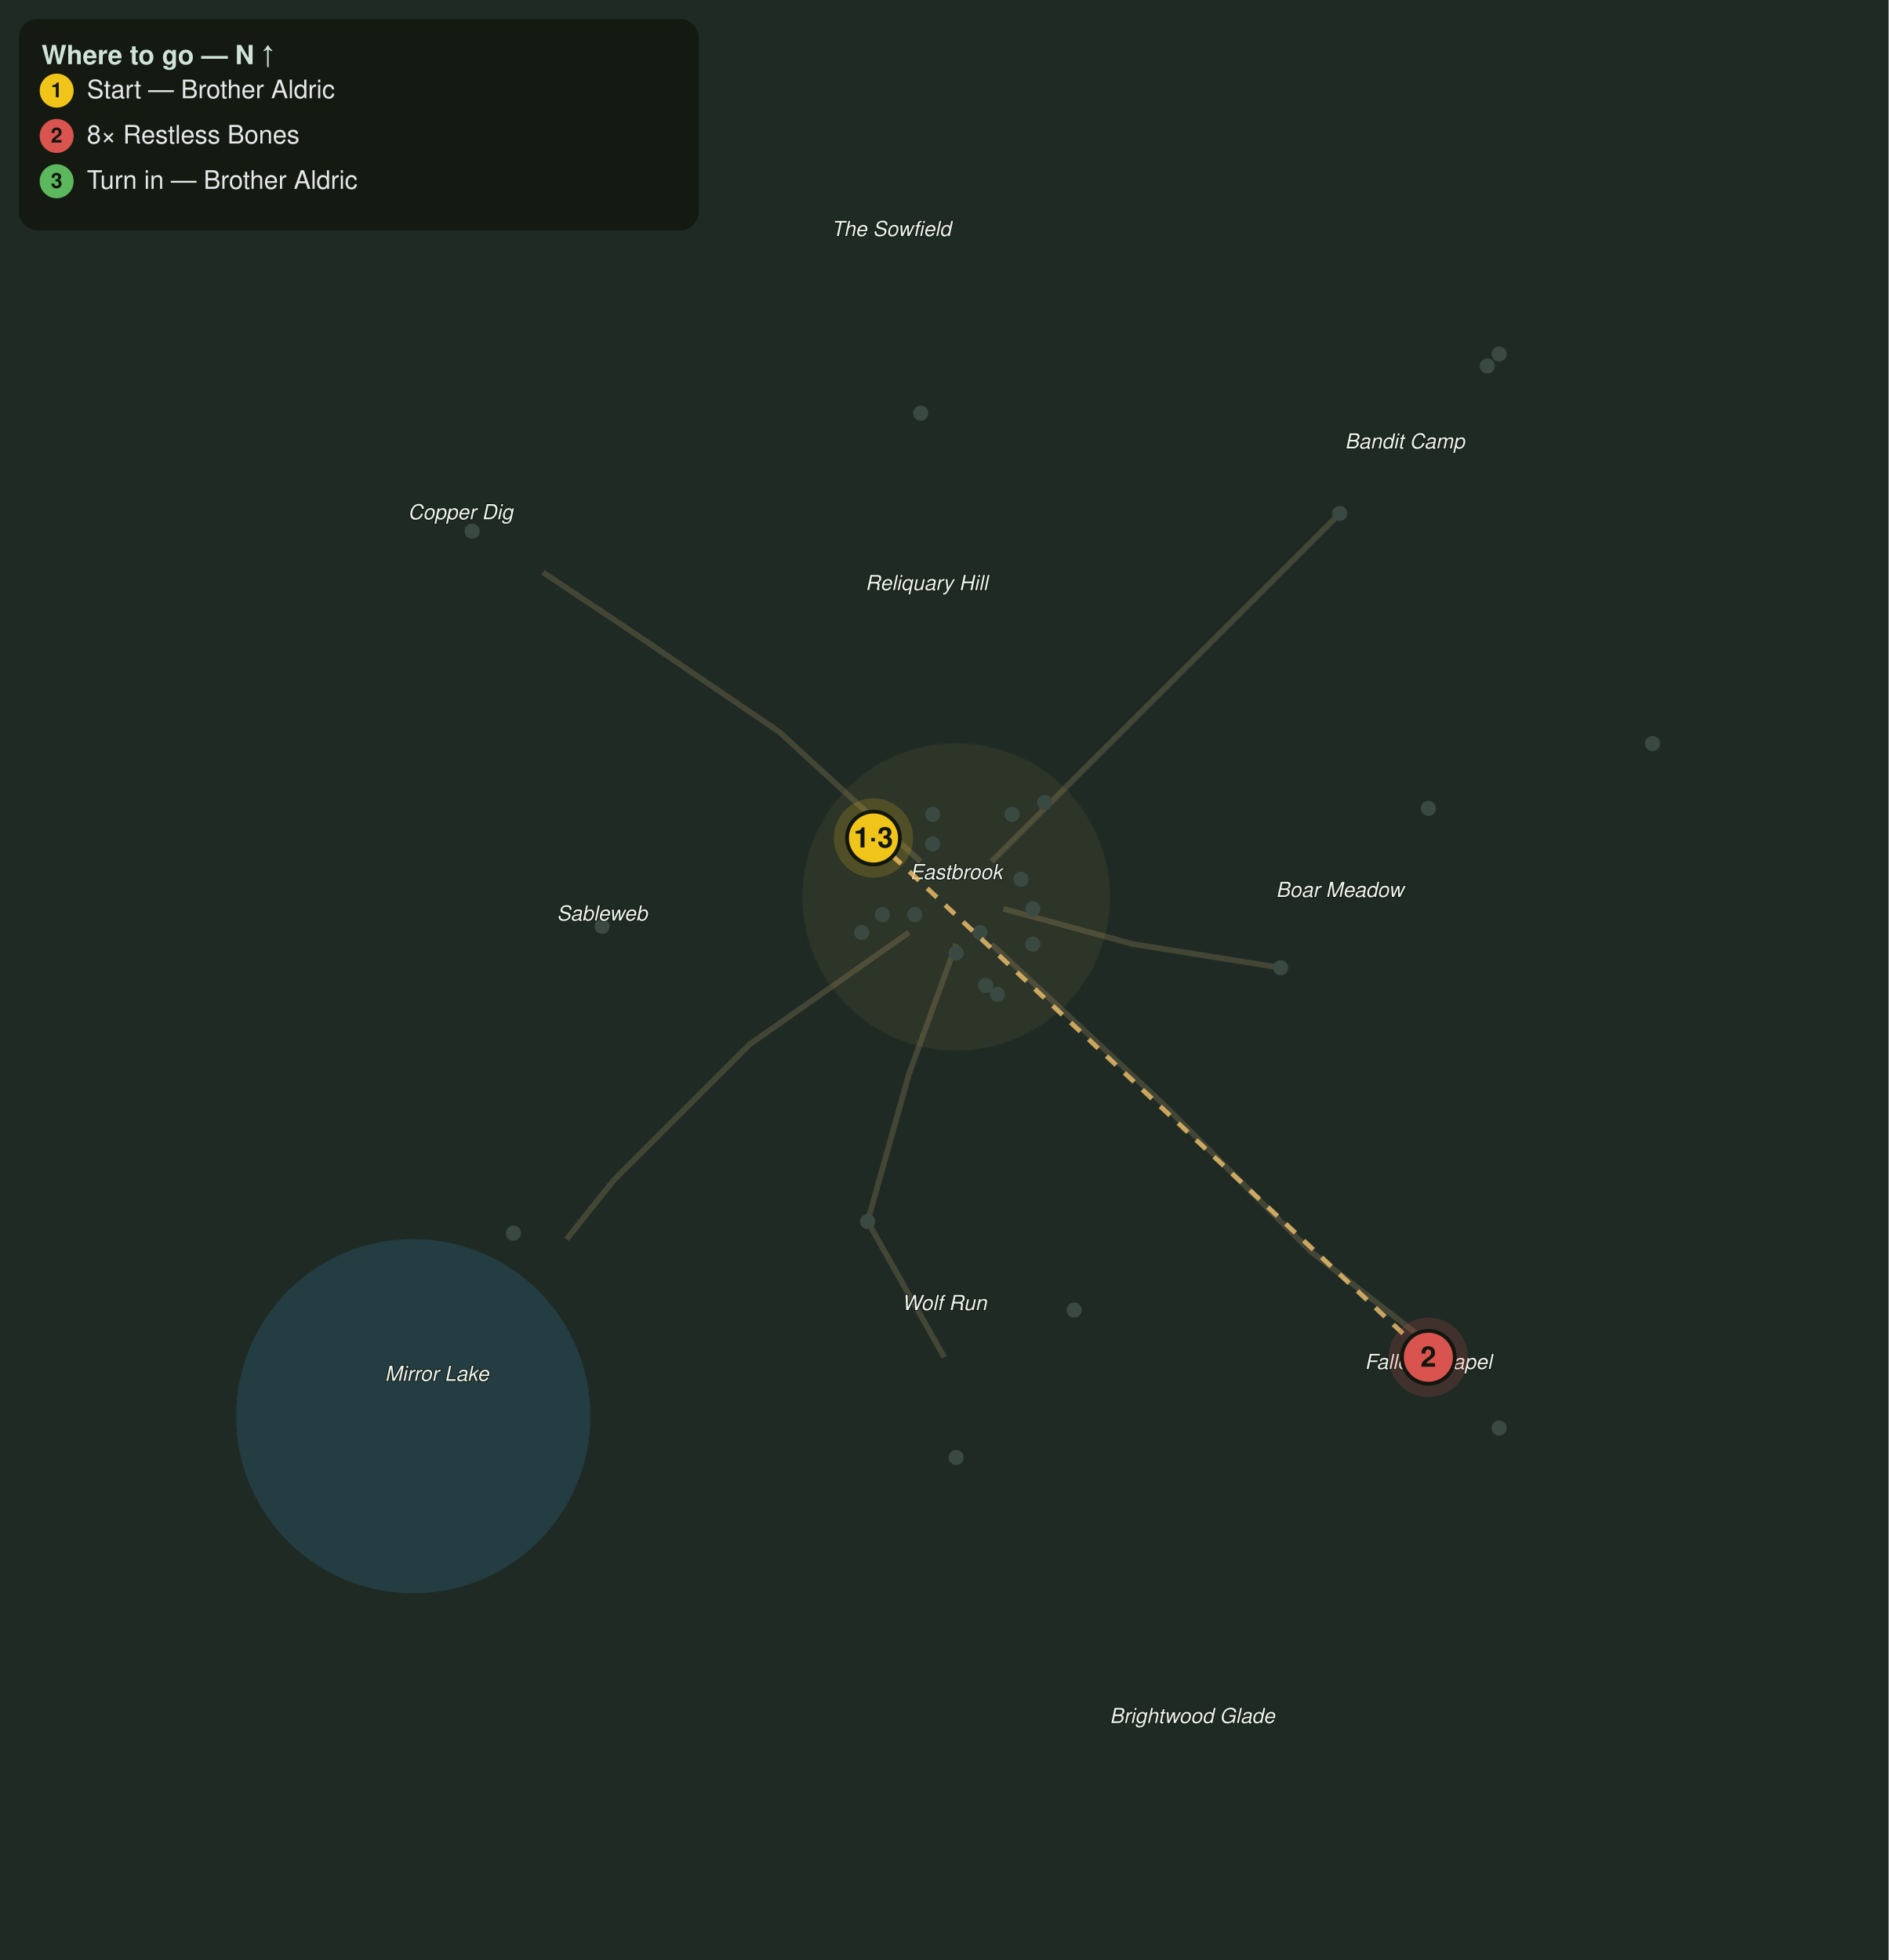
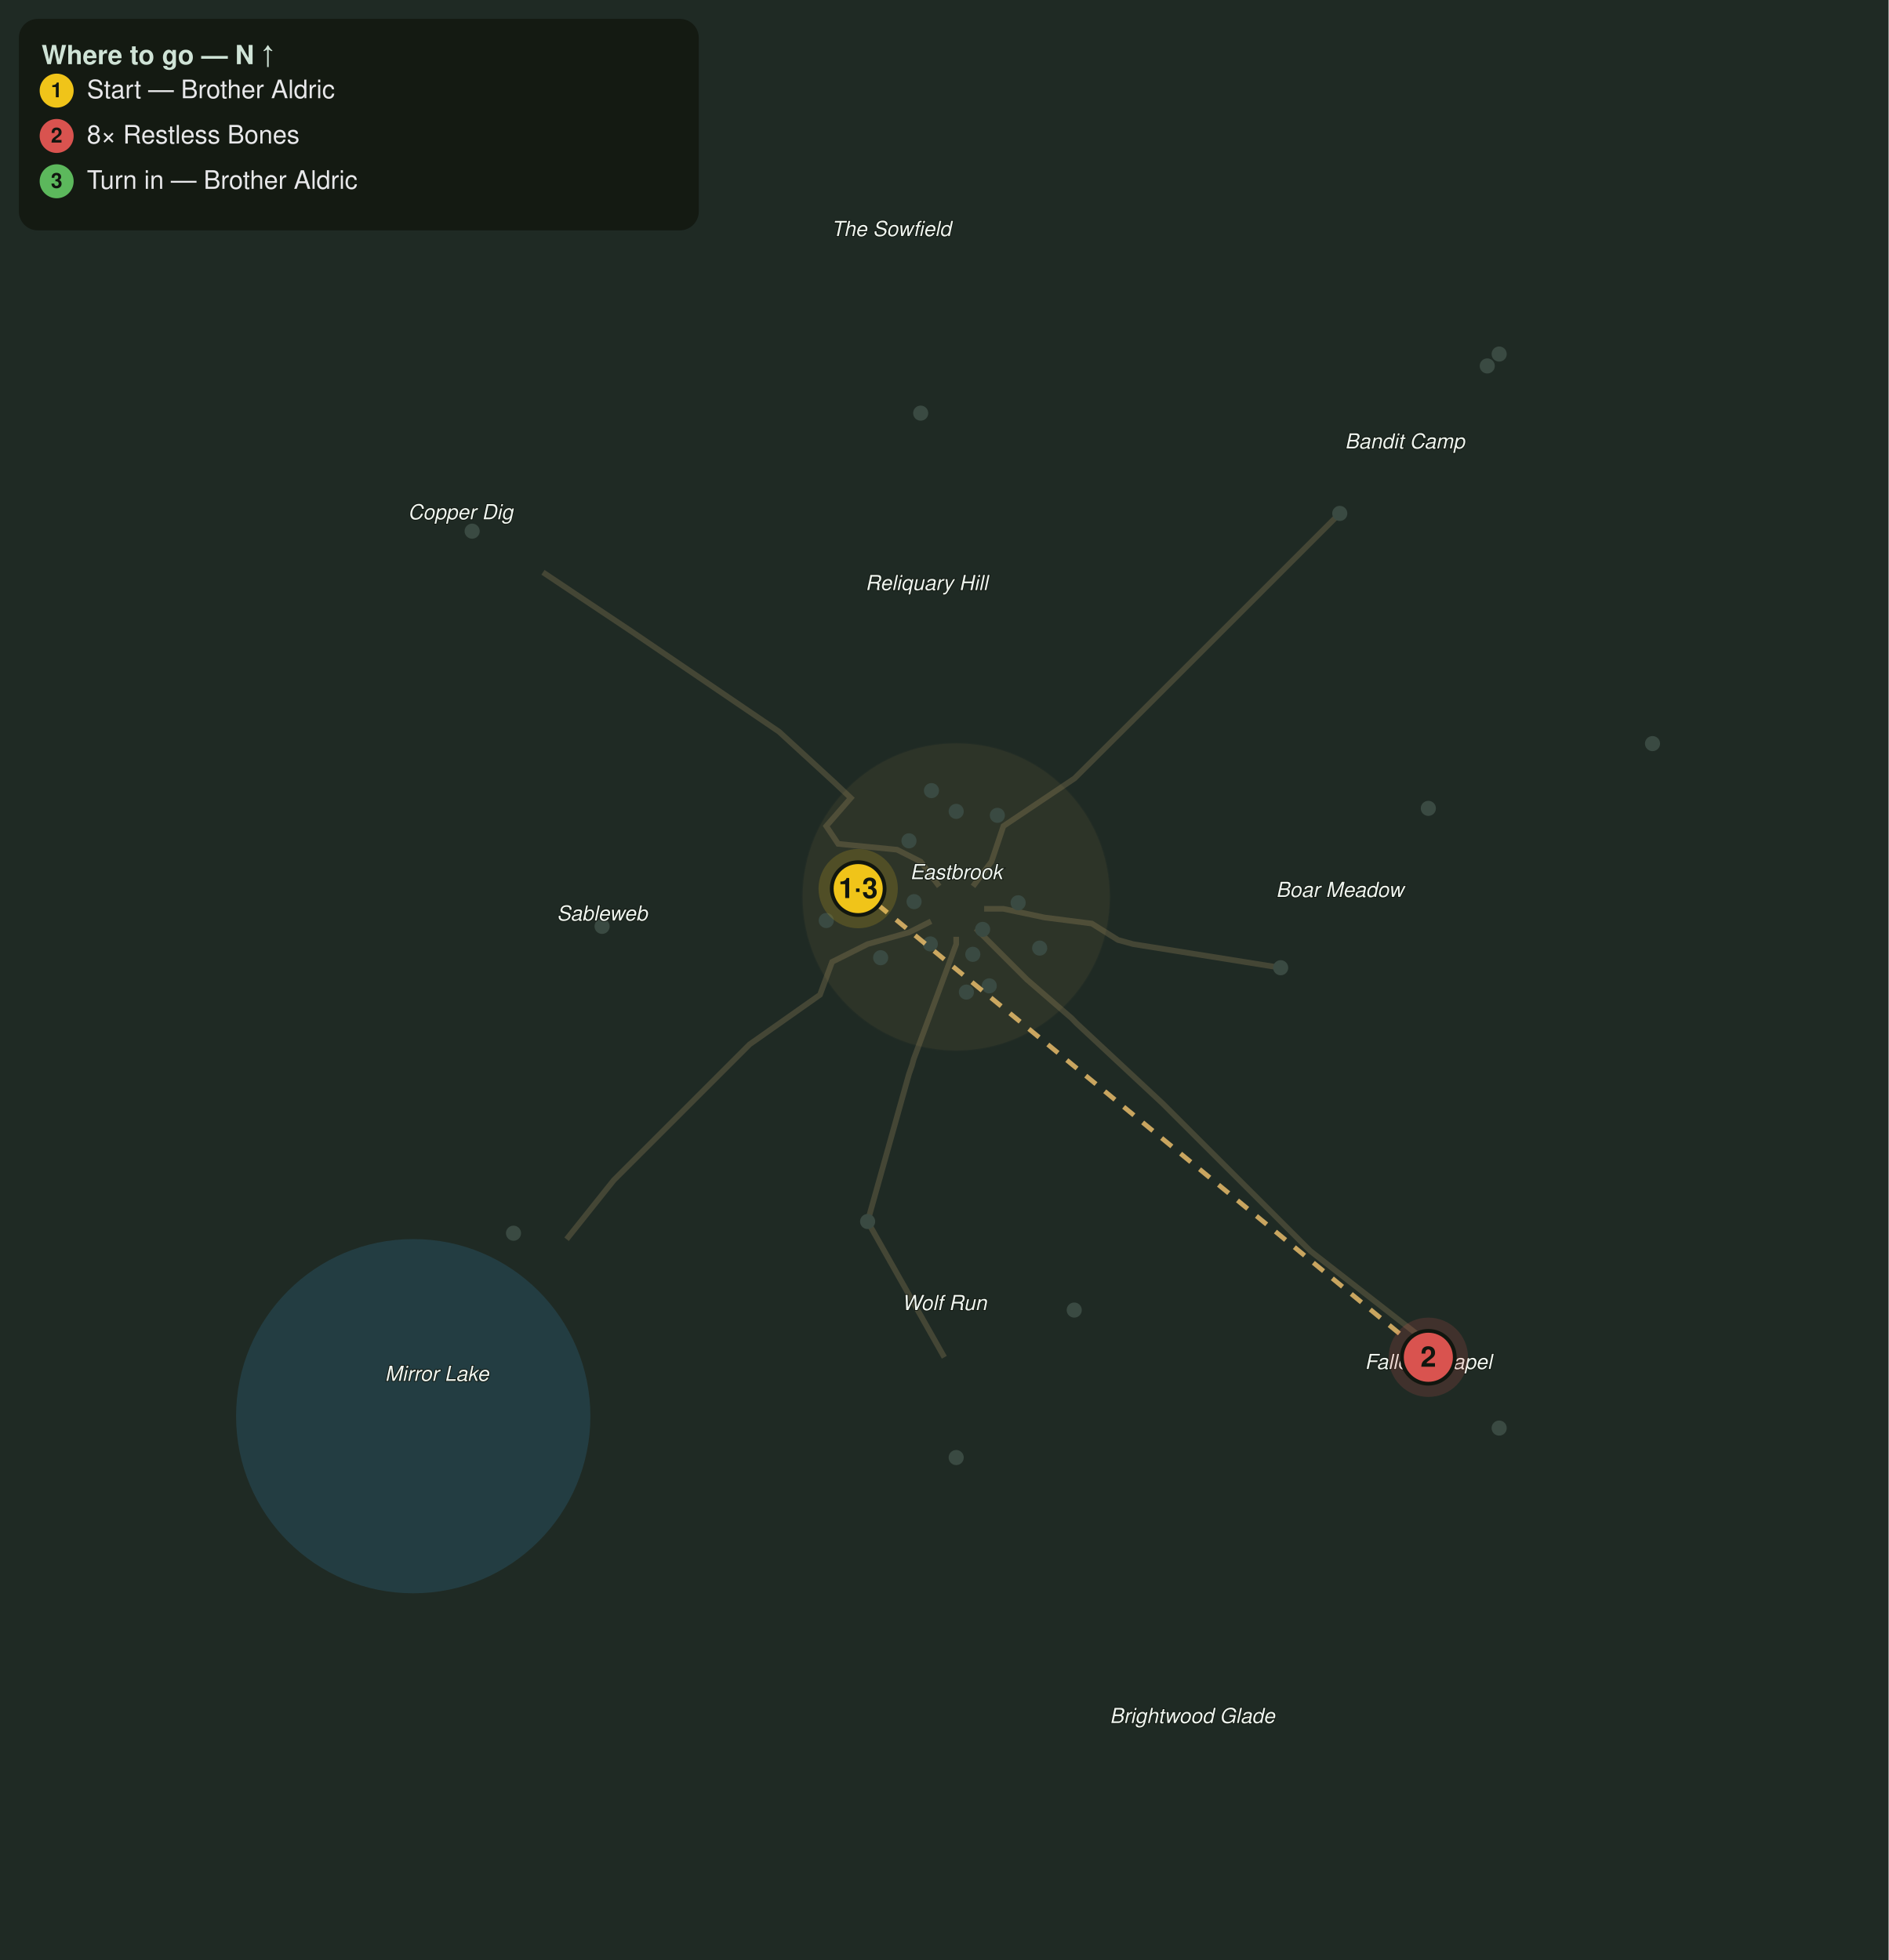
<svg xmlns="http://www.w3.org/2000/svg" viewBox="0 0 1000 1038" font-family="Segoe UI, Helvetica, Arial, sans-serif">
  <rect width="1000" height="1038" fill="#1f2a24" />
  <circle cx="218.8" cy="750.0" r="93.8" fill="#2f6f8f" opacity="0.28" />
-   <path d="M506.3 500.0 L481.3 568.8 L459.4 646.9 L500.0 718.8" fill="none" stroke="#8a7a55" stroke-width="3" opacity="0.35" />
-   <path d="M531.3 481.3 L600.0 500.0 L678.1 512.5" fill="none" stroke="#8a7a55" stroke-width="3" opacity="0.35" />
-   <path d="M525.0 456.3 L600.0 381.3 L662.5 318.8 L709.4 271.9" fill="none" stroke="#8a7a55" stroke-width="3" opacity="0.35" />
-   <path d="M481.3 493.8 L396.9 553.1 L325.0 625.0 L300.0 656.3" fill="none" stroke="#8a7a55" stroke-width="3" opacity="0.35" />
-   <path d="M487.5 456.3 L412.5 387.5 L334.4 334.4 L287.5 303.1" fill="none" stroke="#8a7a55" stroke-width="3" opacity="0.35" />
-   <path d="M525.0 500.0 L615.6 584.4 L693.8 662.5 L750.0 706.3" fill="none" stroke="#8a7a55" stroke-width="3" opacity="0.35" />
+   <path d="M506.3 496.1 L506.3 500.0 L483.8 560.9 L482.9 564.2 L481.3 568.8 L459.4 646.9 L500.0 718.8" fill="none" stroke="#8a7a55" stroke-width="3" opacity="0.35" />
+   <path d="M521.1 481.3 L531.3 481.3 L553.1 485.9 L578.1 489.1 L592.0 497.8 L595.3 498.7 L600.0 500.0 L678.1 512.5" fill="none" stroke="#8a7a55" stroke-width="3" opacity="0.35" />
+   <path d="M515.2 469.4 L525.0 456.3 L531.3 437.5 L569.0 412.2 L571.4 409.8 L600.0 381.3 L662.5 318.8 L709.4 271.9" fill="none" stroke="#8a7a55" stroke-width="3" opacity="0.35" />
+   <path d="M493.0 487.9 L481.3 493.8 L459.4 500.0 L440.6 509.4 L434.2 526.8 L431.4 528.8 L396.9 553.1 L325.0 625.0 L300.0 656.3" fill="none" stroke="#8a7a55" stroke-width="3" opacity="0.35" />
+   <path d="M497.3 469.4 L487.5 456.3 L475.0 450.0 L443.8 446.9 L437.5 437.5 L450.5 422.6 L441.6 414.2 L439.1 411.9 L412.5 387.5 L334.4 334.4 L287.5 303.1" fill="none" stroke="#8a7a55" stroke-width="3" opacity="0.35" />
+   <path d="M516.7 491.7 L525.0 500.0 L543.8 518.8 L567.5 539.3 L569.8 541.7 L615.6 584.4 L693.8 662.5 L750.0 706.3" fill="none" stroke="#8a7a55" stroke-width="3" opacity="0.35" />
  <circle cx="506.3" cy="475.0" r="81.3" fill="#caa15a" opacity="0.08" stroke="#caa15a" stroke-width="1" stroke-opacity="0.3" />
  <circle cx="459.4" cy="646.9" r="4" fill="#3a4a42" />
  <circle cx="568.8" cy="693.8" r="4" fill="#3a4a42" />
  <circle cx="506.3" cy="771.9" r="4" fill="#3a4a42" />
  <circle cx="678.1" cy="512.5" r="4" fill="#3a4a42" />
  <circle cx="756.3" cy="428.1" r="4" fill="#3a4a42" />
  <circle cx="875.0" cy="393.8" r="4" fill="#3a4a42" />
  <circle cx="318.8" cy="490.6" r="4" fill="#3a4a42" />
  <circle cx="271.9" cy="653.1" r="4" fill="#3a4a42" />
  <circle cx="250.0" cy="281.3" r="4" fill="#3a4a42" />
  <circle cx="709.4" cy="271.9" r="4" fill="#3a4a42" />
  <circle cx="787.5" cy="193.8" r="4" fill="#3a4a42" />
  <circle cx="793.8" cy="187.5" r="4" fill="#3a4a42" />
  <circle cx="756.3" cy="718.8" r="4" fill="#3a4a42" />
  <circle cx="793.8" cy="756.3" r="4" fill="#3a4a42" />
-   <circle cx="506.3" cy="504.7" r="4" fill="#3a4a42" />
-   <circle cx="518.8" cy="493.8" r="4" fill="#3a4a42" />
-   <circle cx="484.4" cy="484.4" r="4" fill="#3a4a42" />
-   <circle cx="540.6" cy="465.6" r="4" fill="#3a4a42" />
-   <circle cx="462.5" cy="443.8" r="4" fill="#3a4a42" />
-   <circle cx="528.1" cy="526.6" r="4" fill="#3a4a42" />
-   <circle cx="456.3" cy="493.8" r="4" fill="#3a4a42" />
-   <circle cx="493.8" cy="431.3" r="4" fill="#3a4a42" />
-   <circle cx="546.9" cy="500.0" r="4" fill="#3a4a42" />
-   <circle cx="546.9" cy="481.3" r="4" fill="#3a4a42" />
+   <circle cx="492.6" cy="499.9" r="4" fill="#3a4a42" />
+   <circle cx="520.3" cy="492.2" r="4" fill="#3a4a42" />
+   <circle cx="484.0" cy="477.5" r="4" fill="#3a4a42" />
+   <circle cx="515.1" cy="505.4" r="4" fill="#3a4a42" />
+   <circle cx="454.4" cy="470.6" r="4" fill="#3a4a42" />
+   <circle cx="523.8" cy="522.1" r="4" fill="#3a4a42" />
+   <circle cx="437.5" cy="487.5" r="4" fill="#3a4a42" />
+   <circle cx="481.3" cy="445.3" r="4" fill="#3a4a42" />
+   <circle cx="550.5" cy="502.1" r="4" fill="#3a4a42" />
+   <circle cx="539.1" cy="478.1" r="4" fill="#3a4a42" />
  <circle cx="487.5" cy="218.8" r="4" fill="#3a4a42" />
-   <circle cx="553.1" cy="425.0" r="4" fill="#3a4a42" />
-   <circle cx="521.9" cy="521.9" r="4" fill="#3a4a42" />
-   <circle cx="467.2" cy="484.4" r="4" fill="#3a4a42" />
-   <circle cx="493.8" cy="446.9" r="4" fill="#3a4a42" />
-   <circle cx="535.9" cy="431.3" r="4" fill="#3a4a42" />
+   <circle cx="506.3" cy="429.7" r="4" fill="#3a4a42" />
+   <circle cx="511.7" cy="525.4" r="4" fill="#3a4a42" />
+   <circle cx="466.3" cy="507.2" r="4" fill="#3a4a42" />
+   <circle cx="493.2" cy="418.7" r="4" fill="#3a4a42" />
+   <circle cx="528.1" cy="431.8" r="4" fill="#3a4a42" />
  <text x="506.3" y="465.6" fill="#eef4ee" font-size="11" font-style="italic" text-anchor="middle" stroke="#10160f" stroke-width="0.8" paint-order="stroke">Eastbrook</text>
  <text x="500.0" y="693.8" fill="#eef4ee" font-size="11" font-style="italic" text-anchor="middle" stroke="#10160f" stroke-width="0.8" paint-order="stroke">Wolf Run</text>
  <text x="709.4" y="475.0" fill="#eef4ee" font-size="11" font-style="italic" text-anchor="middle" stroke="#10160f" stroke-width="0.8" paint-order="stroke">Boar Meadow</text>
  <text x="231.3" y="731.3" fill="#eef4ee" font-size="11" font-style="italic" text-anchor="middle" stroke="#10160f" stroke-width="0.8" paint-order="stroke">Mirror Lake</text>
  <text x="318.8" y="487.5" fill="#eef4ee" font-size="11" font-style="italic" text-anchor="middle" stroke="#10160f" stroke-width="0.8" paint-order="stroke">Sableweb</text>
  <text x="243.8" y="275.0" fill="#eef4ee" font-size="11" font-style="italic" text-anchor="middle" stroke="#10160f" stroke-width="0.8" paint-order="stroke">Copper Dig</text>
  <text x="743.8" y="237.5" fill="#eef4ee" font-size="11" font-style="italic" text-anchor="middle" stroke="#10160f" stroke-width="0.8" paint-order="stroke">Bandit Camp</text>
  <text x="756.3" y="725.0" fill="#eef4ee" font-size="11" font-style="italic" text-anchor="middle" stroke="#10160f" stroke-width="0.8" paint-order="stroke">Fallen Chapel</text>
  <text x="490.6" y="312.5" fill="#eef4ee" font-size="11" font-style="italic" text-anchor="middle" stroke="#10160f" stroke-width="0.8" paint-order="stroke">Reliquary Hill</text>
  <text x="631.3" y="912.5" fill="#eef4ee" font-size="11" font-style="italic" text-anchor="middle" stroke="#10160f" stroke-width="0.8" paint-order="stroke">Brightwood Glade</text>
  <text x="471.9" y="125.0" fill="#eef4ee" font-size="11" font-style="italic" text-anchor="middle" stroke="#10160f" stroke-width="0.8" paint-order="stroke">The Sowfield</text>
-   <path d="M462.5 443.8 L756.3 718.8" fill="none" stroke="#e6bb6a" stroke-width="2.5" stroke-dasharray="7 6" opacity="0.85" />
+   <path d="M454.4 470.6 L756.3 718.8" fill="none" stroke="#e6bb6a" stroke-width="2.5" stroke-dasharray="7 6" opacity="0.85" />
  <g class="qstep" data-keys="giver,turnin" data-steps="1,3">
-     <circle cx="462.5" cy="443.8" r="21" fill="#f0c419" opacity="0.18" />
-     <circle cx="462.5" cy="443.8" r="14" fill="#f0c419" stroke="#11160f" stroke-width="2" />
-     <text x="462.5" y="448.8" fill="#11160f" font-size="15" font-weight="bold" text-anchor="middle">1·3</text>
+     <circle cx="454.4" cy="470.6" r="21" fill="#f0c419" opacity="0.18" />
+     <circle cx="454.4" cy="470.6" r="14" fill="#f0c419" stroke="#11160f" stroke-width="2" />
+     <text x="454.4" y="475.6" fill="#11160f" font-size="15" font-weight="bold" text-anchor="middle">1·3</text>
  </g>
  <g class="qstep" data-keys="restless_bones" data-steps="2">
    <circle cx="756.3" cy="718.8" r="21" fill="#d9534f" opacity="0.18" />
    <circle cx="756.3" cy="718.8" r="14" fill="#d9534f" stroke="#11160f" stroke-width="2" />
    <text x="756.3" y="723.8" fill="#11160f" font-size="15" font-weight="bold" text-anchor="middle">2</text>
  </g>
  <rect x="10" y="10" width="360" height="112" rx="10" fill="#11160f" opacity="0.82" />
  <text x="22" y="34" fill="#cfe3d6" font-size="14" font-weight="bold">Where to go — N ↑</text>
  <circle cx="30" cy="48" r="9" fill="#f0c419" />
  <text x="30" y="51.5" fill="#11160f" font-size="11" font-weight="bold" text-anchor="middle">1</text>
  <text x="46" y="52" fill="#e8e8ea" font-size="13.5">Start — Brother Aldric</text>
  <circle cx="30" cy="72" r="9" fill="#d9534f" />
  <text x="30" y="75.5" fill="#11160f" font-size="11" font-weight="bold" text-anchor="middle">2</text>
  <text x="46" y="76" fill="#e8e8ea" font-size="13.5">8× Restless Bones</text>
  <circle cx="30" cy="96" r="9" fill="#5cb85c" />
  <text x="30" y="99.5" fill="#11160f" font-size="11" font-weight="bold" text-anchor="middle">3</text>
  <text x="46" y="100" fill="#e8e8ea" font-size="13.5">Turn in — Brother Aldric</text>
</svg>
